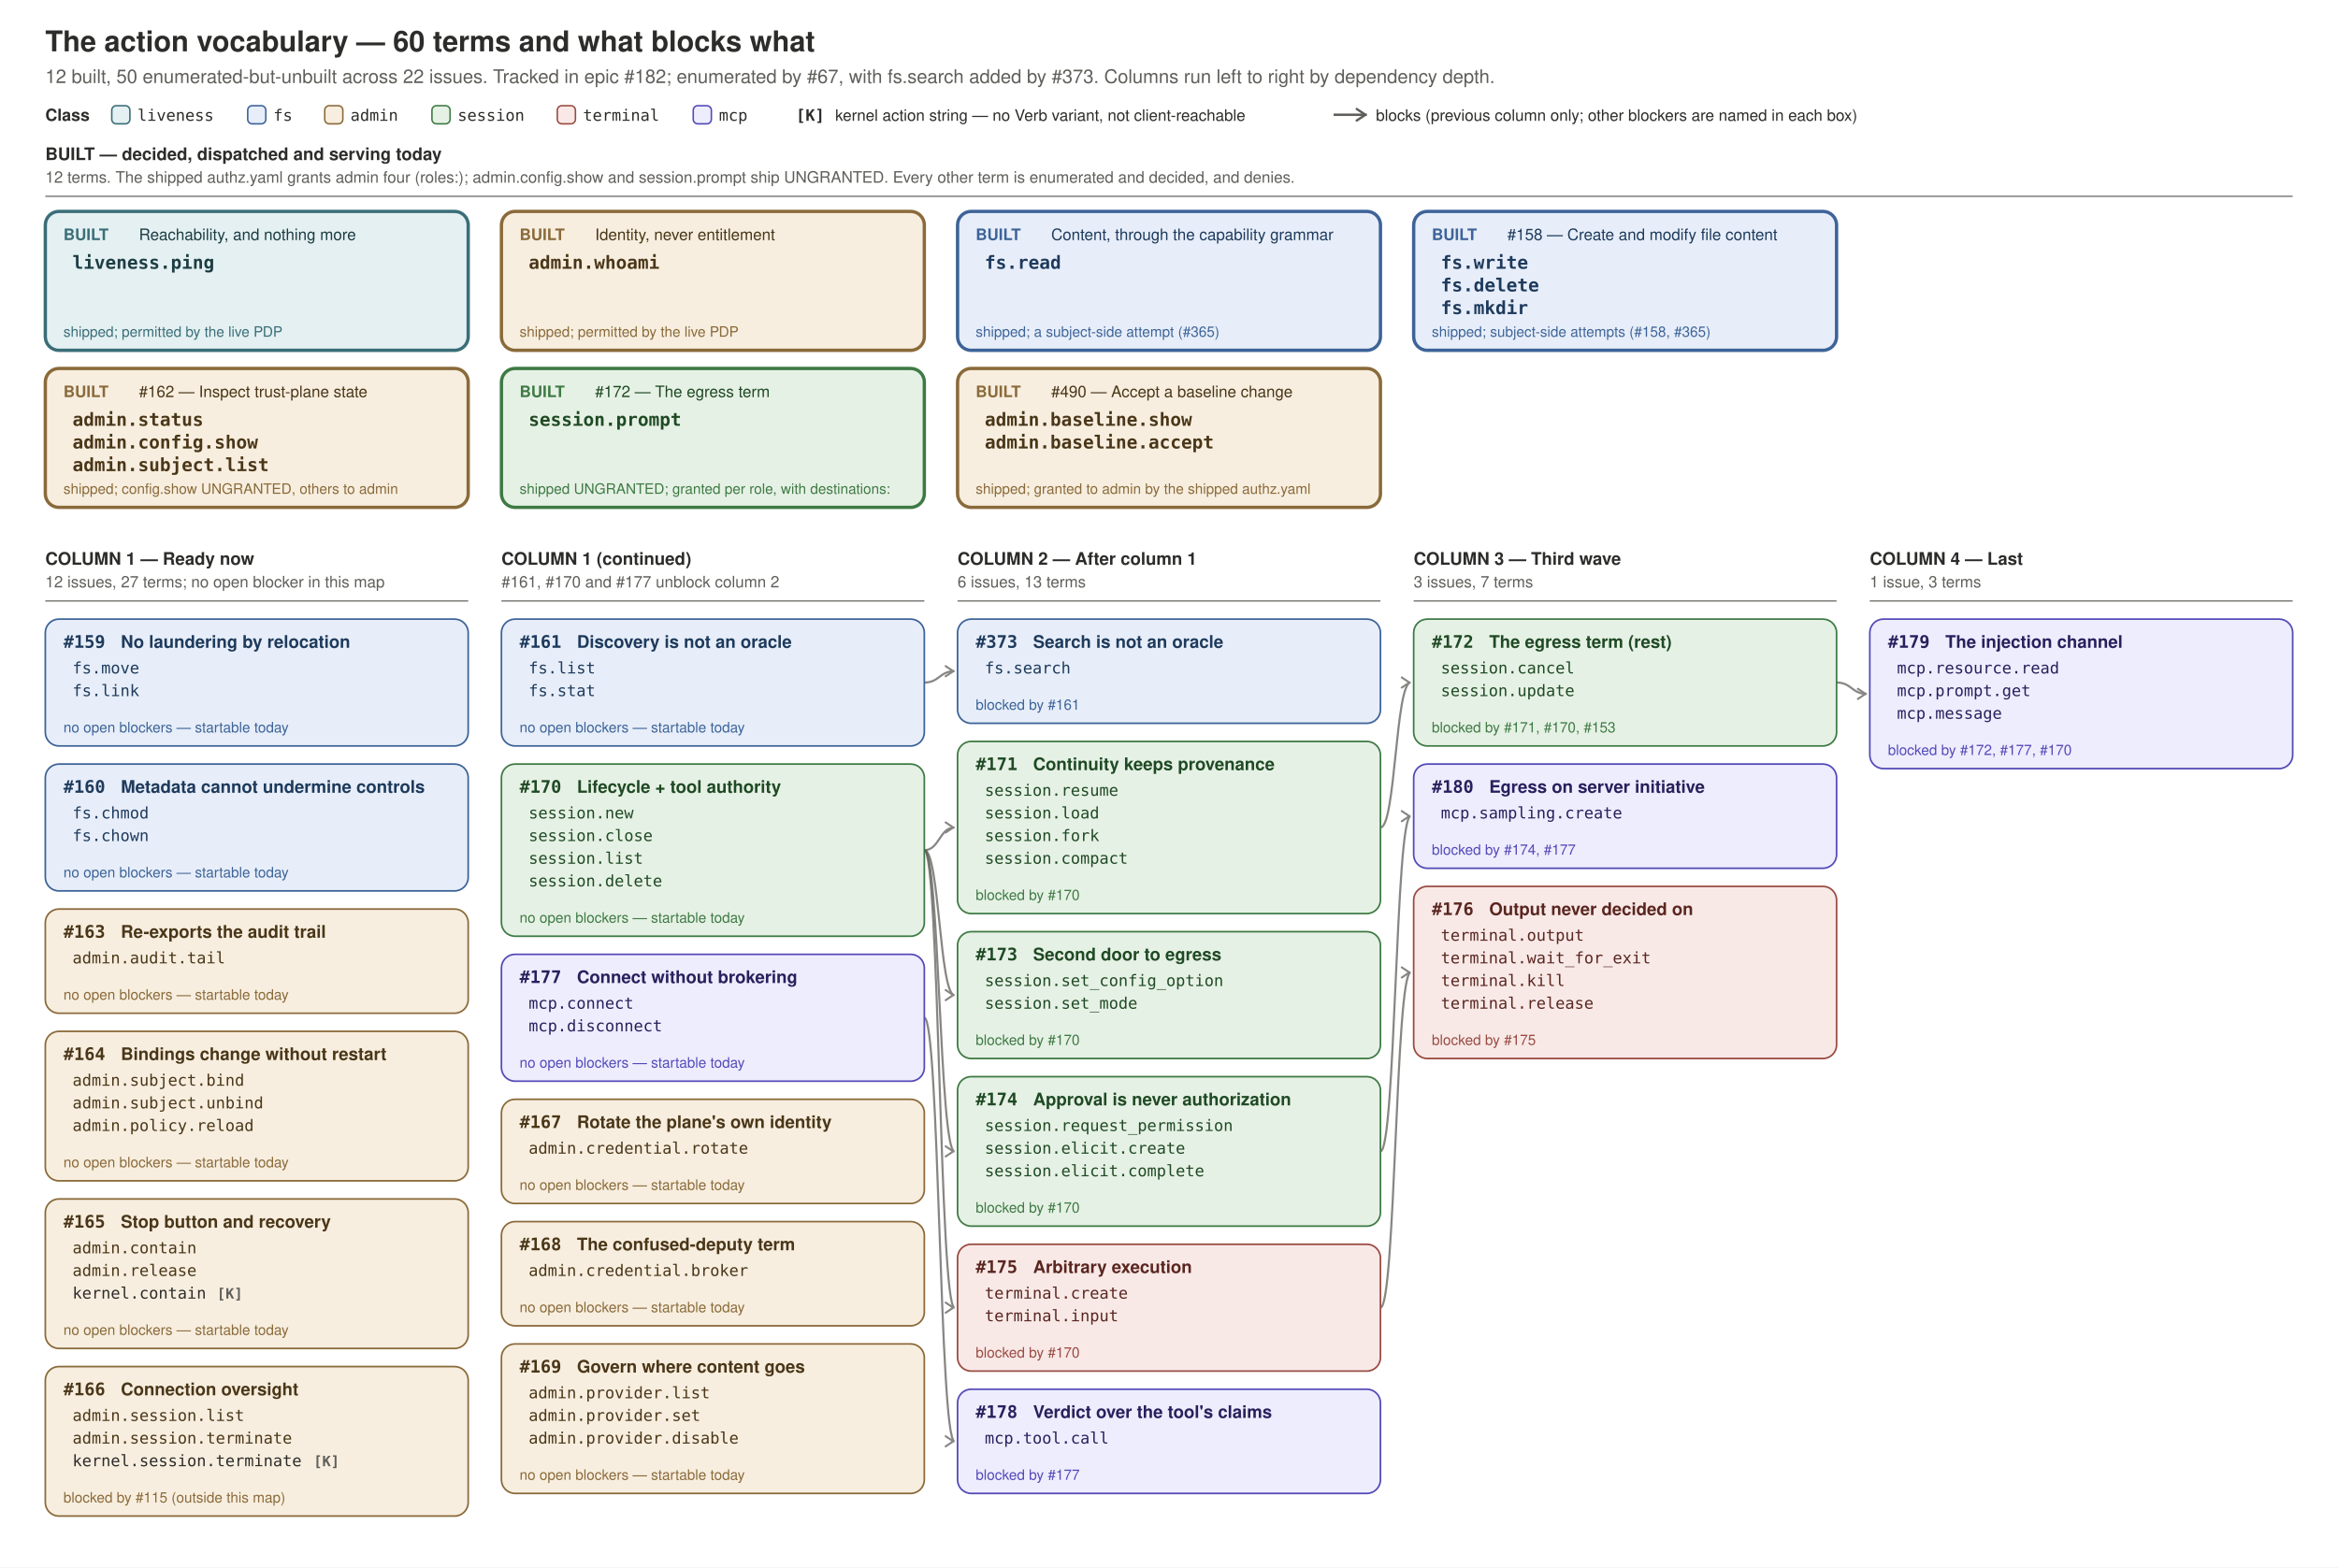
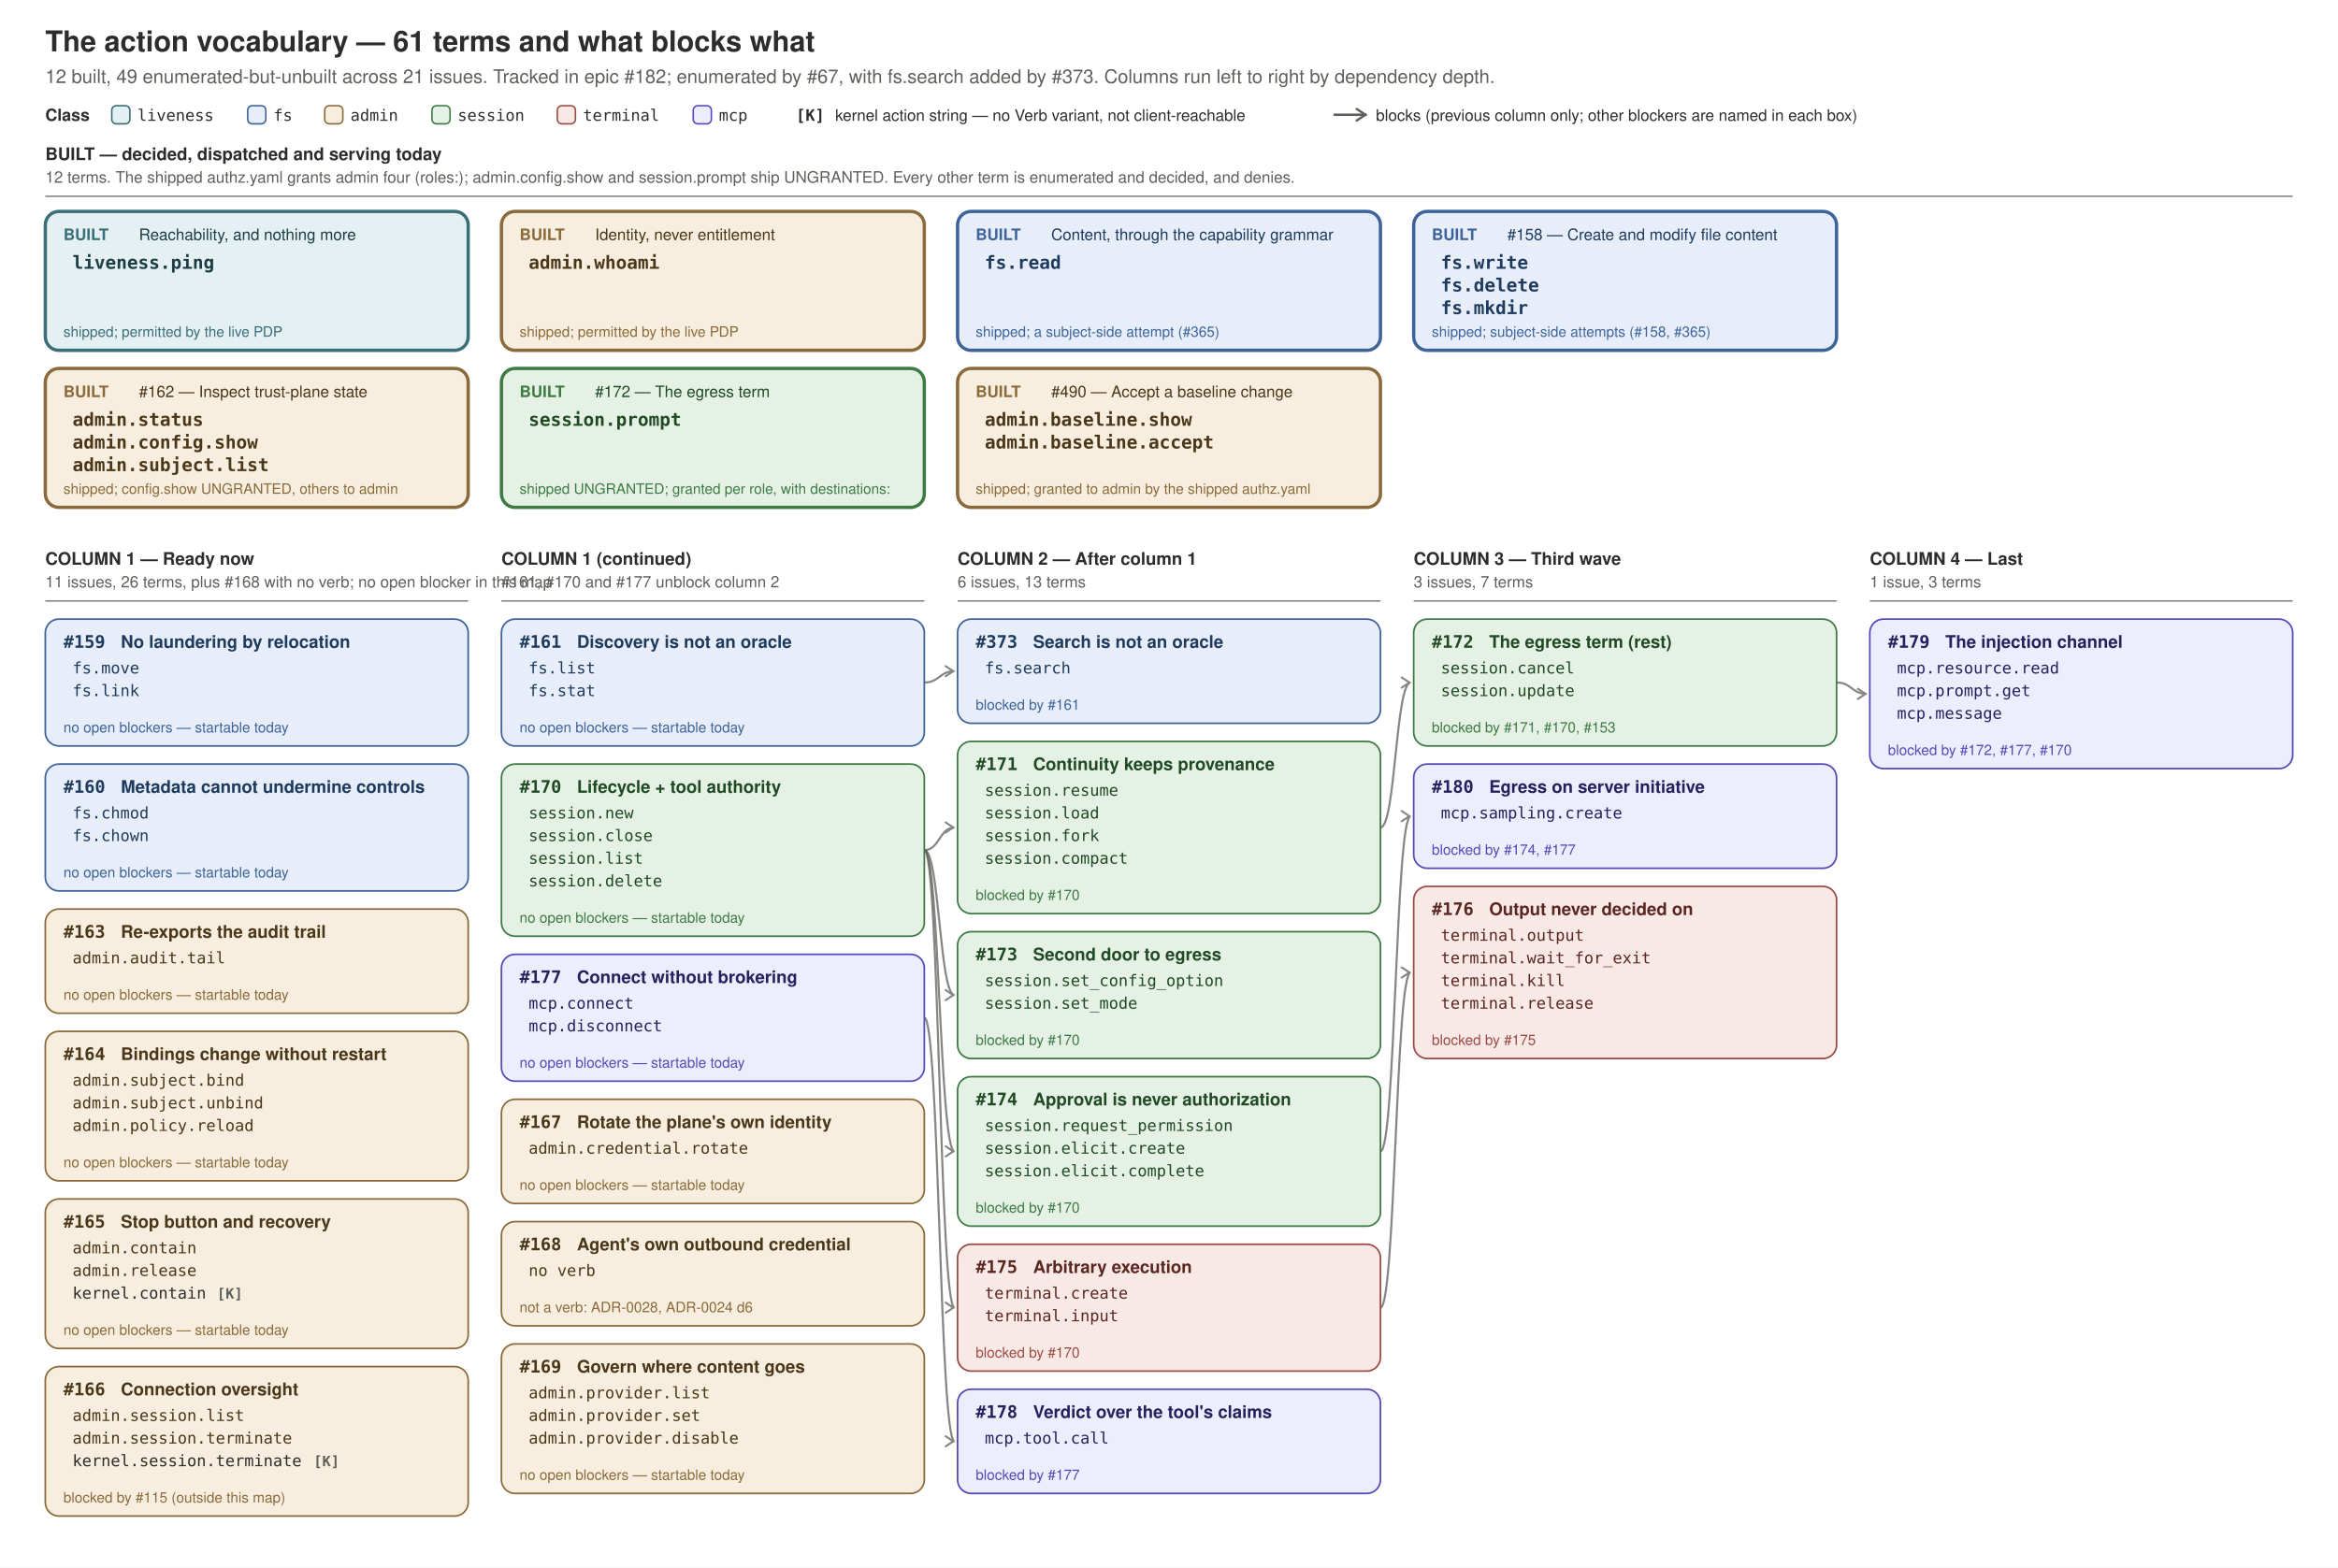
<svg xmlns="http://www.w3.org/2000/svg" width="1548" height="1038" viewBox="0 0 1548 1038" role="img" aria-labelledby="t d">
  <defs>
    <marker id="ar" viewBox="0 0 10 10" refX="9" refY="5" markerWidth="6" markerHeight="6" orient="auto-start-reverse">
      <path d="M2 1L8 5L2 9" fill="none" stroke="#5F5E5A" stroke-width="1.6" stroke-linecap="round" stroke-linejoin="round" />
    </marker>
  </defs>
  <rect x="0" y="0" width="1548" height="1038" fill="#FFFFFF" />
-   <text x="30" y="34" font-family="Helvetica, Arial, sans-serif" font-size="19" font-weight="700" fill="#2C2C2A">The action vocabulary — 60 terms and what blocks what</text>
-   <text x="30" y="55" font-family="Helvetica, Arial, sans-serif" font-size="12.5" fill="#5F5E5A">12 built, 50 enumerated-but-unbuilt across 22 issues. Tracked in epic #182; enumerated by #67, with fs.search added by #373. Columns run left to right by dependency depth.</text>
+   <text x="30" y="34" font-family="Helvetica, Arial, sans-serif" font-size="19" font-weight="700" fill="#2C2C2A">The action vocabulary — 61 terms and what blocks what</text>
+   <text x="30" y="55" font-family="Helvetica, Arial, sans-serif" font-size="12.5" fill="#5F5E5A">12 built, 49 enumerated-but-unbuilt across 21 issues. Tracked in epic #182; enumerated by #67, with fs.search added by #373. Columns run left to right by dependency depth.</text>
  <text x="30" y="80" font-family="Helvetica, Arial, sans-serif" font-size="11" font-weight="700" fill="#2C2C2A">Class</text>
  <rect x="74" y="70" width="12" height="12" rx="3" fill="#E4F0F2" stroke="#3A6E78" stroke-width="1" />
  <text x="91" y="80" font-family="ui-monospace, SFMono-Regular, Menlo, Consolas, monospace" font-size="10.5" fill="#2C2C2A">liveness</text>
  <rect x="164" y="70" width="12" height="12" rx="3" fill="#E7EEF9" stroke="#3D6398" stroke-width="1" />
  <text x="181" y="80" font-family="ui-monospace, SFMono-Regular, Menlo, Consolas, monospace" font-size="10.5" fill="#2C2C2A">fs</text>
  <rect x="215" y="70" width="12" height="12" rx="3" fill="#F7EEDF" stroke="#8A6A3A" stroke-width="1" />
  <text x="232" y="80" font-family="ui-monospace, SFMono-Regular, Menlo, Consolas, monospace" font-size="10.5" fill="#2C2C2A">admin</text>
  <rect x="286" y="70" width="12" height="12" rx="3" fill="#E6F1E5" stroke="#3E7A44" stroke-width="1" />
  <text x="303" y="80" font-family="ui-monospace, SFMono-Regular, Menlo, Consolas, monospace" font-size="10.5" fill="#2C2C2A">session</text>
  <rect x="369" y="70" width="12" height="12" rx="3" fill="#F8E9E7" stroke="#9A4B42" stroke-width="1" />
  <text x="386" y="80" font-family="ui-monospace, SFMono-Regular, Menlo, Consolas, monospace" font-size="10.5" fill="#2C2C2A">terminal</text>
  <rect x="459" y="70" width="12" height="12" rx="3" fill="#EEEDFE" stroke="#534AB7" stroke-width="1" />
  <text x="476" y="80" font-family="ui-monospace, SFMono-Regular, Menlo, Consolas, monospace" font-size="10.5" fill="#2C2C2A">mcp</text>
  <text x="527" y="80" font-family="ui-monospace, SFMono-Regular, Menlo, Consolas, monospace" font-size="10.5" font-weight="700" fill="#2C2C2A">[K]</text>
  <text x="553" y="80" font-family="Helvetica, Arial, sans-serif" font-size="10.5" fill="#2C2C2A">kernel action string — no Verb variant, not client-reachable</text>
  <line x1="883" y1="76" x2="905" y2="76" stroke="#5F5E5A" stroke-width="1.6" marker-end="url(#ar)" />
  <text x="911" y="80" font-family="Helvetica, Arial, sans-serif" font-size="10.5" fill="#2C2C2A">blocks (previous column only; other blockers are named in each box)</text>
  <text x="30" y="106" font-family="Helvetica, Arial, sans-serif" font-size="11.5" font-weight="700" fill="#2C2C2A">BUILT — decided, dispatched and serving today</text>
  <text x="30" y="121" font-family="Helvetica, Arial, sans-serif" font-size="10.5" fill="#5F5E5A">12 terms. The shipped authz.yaml grants admin four (roles:); admin.config.show and session.prompt ship UNGRANTED. Every other term is enumerated and decided, and denies.</text>
  <line x1="30" y1="130" x2="1518" y2="130" stroke="#5F5E5A" stroke-width="0.75" />
  <g>
    <rect x="30" y="140" width="280" height="92" rx="9" fill="#E4F0F2" stroke="#3A6E78" stroke-width="2.2" />
    <text x="42" y="159" font-family="Helvetica, Arial, sans-serif" font-size="10.5" font-weight="700" fill="#3A6E78">BUILT</text>
    <text x="92" y="159" font-family="Helvetica, Arial, sans-serif" font-size="10.5" fill="#1C3D43">Reachability, and nothing more</text>
    <text x="48" y="178" font-family="ui-monospace, SFMono-Regular, Menlo, Consolas, monospace" font-size="12" font-weight="700" fill="#1C3D43">liveness.ping</text>
    <text x="42" y="223" font-family="Helvetica, Arial, sans-serif" font-size="9.5" fill="#3A6E78">shipped; permitted by the live PDP</text>
  </g>
  <g>
    <rect x="332" y="140" width="280" height="92" rx="9" fill="#F7EEDF" stroke="#8A6A3A" stroke-width="2.2" />
    <text x="344" y="159" font-family="Helvetica, Arial, sans-serif" font-size="10.5" font-weight="700" fill="#8A6A3A">BUILT</text>
    <text x="394" y="159" font-family="Helvetica, Arial, sans-serif" font-size="10.5" fill="#4A3618">Identity, never entitlement</text>
    <text x="350" y="178" font-family="ui-monospace, SFMono-Regular, Menlo, Consolas, monospace" font-size="12" font-weight="700" fill="#4A3618">admin.whoami</text>
    <text x="344" y="223" font-family="Helvetica, Arial, sans-serif" font-size="9.5" fill="#8A6A3A">shipped; permitted by the live PDP</text>
  </g>
  <g>
    <rect x="634" y="140" width="280" height="92" rx="9" fill="#E7EEF9" stroke="#3D6398" stroke-width="2.2" />
    <text x="646" y="159" font-family="Helvetica, Arial, sans-serif" font-size="10.5" font-weight="700" fill="#3D6398">BUILT</text>
    <text x="696" y="159" font-family="Helvetica, Arial, sans-serif" font-size="10.5" fill="#1E3A5C">Content, through the capability grammar</text>
    <text x="652" y="178" font-family="ui-monospace, SFMono-Regular, Menlo, Consolas, monospace" font-size="12" font-weight="700" fill="#1E3A5C">fs.read</text>
    <text x="646" y="223" font-family="Helvetica, Arial, sans-serif" font-size="9.5" fill="#3D6398">shipped; a subject-side attempt (#365)</text>
  </g>
  <g>
    <rect x="936" y="140" width="280" height="92" rx="9" fill="#E7EEF9" stroke="#3D6398" stroke-width="2.2" />
    <text x="948" y="159" font-family="Helvetica, Arial, sans-serif" font-size="10.5" font-weight="700" fill="#3D6398">BUILT</text>
    <text x="998" y="159" font-family="Helvetica, Arial, sans-serif" font-size="10.5" fill="#1E3A5C">#158 — Create and modify file content</text>
    <text x="954" y="178" font-family="ui-monospace, SFMono-Regular, Menlo, Consolas, monospace" font-size="12" font-weight="700" fill="#1E3A5C">fs.write</text>
    <text x="954" y="193" font-family="ui-monospace, SFMono-Regular, Menlo, Consolas, monospace" font-size="12" font-weight="700" fill="#1E3A5C">fs.delete</text>
    <text x="954" y="208" font-family="ui-monospace, SFMono-Regular, Menlo, Consolas, monospace" font-size="12" font-weight="700" fill="#1E3A5C">fs.mkdir</text>
    <text x="948" y="223" font-family="Helvetica, Arial, sans-serif" font-size="9.5" fill="#3D6398">shipped; subject-side attempts (#158, #365)</text>
  </g>
  <g>
    <rect x="30" y="244" width="280" height="92" rx="9" fill="#F7EEDF" stroke="#8A6A3A" stroke-width="2.2" />
    <text x="42" y="263" font-family="Helvetica, Arial, sans-serif" font-size="10.5" font-weight="700" fill="#8A6A3A">BUILT</text>
    <text x="92" y="263" font-family="Helvetica, Arial, sans-serif" font-size="10.5" fill="#4A3618">#162 — Inspect trust-plane state</text>
    <text x="48" y="282" font-family="ui-monospace, SFMono-Regular, Menlo, Consolas, monospace" font-size="12" font-weight="700" fill="#4A3618">admin.status</text>
    <text x="48" y="297" font-family="ui-monospace, SFMono-Regular, Menlo, Consolas, monospace" font-size="12" font-weight="700" fill="#4A3618">admin.config.show</text>
    <text x="48" y="312" font-family="ui-monospace, SFMono-Regular, Menlo, Consolas, monospace" font-size="12" font-weight="700" fill="#4A3618">admin.subject.list</text>
    <text x="42" y="327" font-family="Helvetica, Arial, sans-serif" font-size="9.5" fill="#8A6A3A">shipped; config.show UNGRANTED, others to admin</text>
  </g>
  <g>
    <rect x="634" y="244" width="280" height="92" rx="9" fill="#F7EEDF" stroke="#8A6A3A" stroke-width="2.2" />
    <text x="646" y="263" font-family="Helvetica, Arial, sans-serif" font-size="10.5" font-weight="700" fill="#8A6A3A">BUILT</text>
    <text x="696" y="263" font-family="Helvetica, Arial, sans-serif" font-size="10.5" fill="#4A3618">#490 — Accept a baseline change</text>
    <text x="652" y="282" font-family="ui-monospace, SFMono-Regular, Menlo, Consolas, monospace" font-size="12" font-weight="700" fill="#4A3618">admin.baseline.show</text>
    <text x="652" y="297" font-family="ui-monospace, SFMono-Regular, Menlo, Consolas, monospace" font-size="12" font-weight="700" fill="#4A3618">admin.baseline.accept</text>
    <text x="646" y="327" font-family="Helvetica, Arial, sans-serif" font-size="9.5" fill="#8A6A3A">shipped; granted to admin by the shipped authz.yaml</text>
  </g>
  <g>
    <rect x="332" y="244" width="280" height="92" rx="9" fill="#E6F1E5" stroke="#3E7A44" stroke-width="2.2" />
    <text x="344" y="263" font-family="Helvetica, Arial, sans-serif" font-size="10.5" font-weight="700" fill="#3E7A44">BUILT</text>
    <text x="394" y="263" font-family="Helvetica, Arial, sans-serif" font-size="10.5" fill="#1F4A24">#172 — The egress term</text>
    <text x="350" y="282" font-family="ui-monospace, SFMono-Regular, Menlo, Consolas, monospace" font-size="12" font-weight="700" fill="#1F4A24">session.prompt</text>
    <text x="344" y="327" font-family="Helvetica, Arial, sans-serif" font-size="9.5" fill="#3E7A44">shipped UNGRANTED; granted per role, with destinations:</text>
  </g>
  <text x="30" y="374" font-family="Helvetica, Arial, sans-serif" font-size="11.5" font-weight="700" fill="#2C2C2A">COLUMN 1 — Ready now</text>
-   <text x="30" y="389" font-family="Helvetica, Arial, sans-serif" font-size="10.5" fill="#5F5E5A">12 issues, 27 terms; no open blocker in this map</text>
+   <text x="30" y="389" font-family="Helvetica, Arial, sans-serif" font-size="10.5" fill="#5F5E5A">11 issues, 26 terms, plus #168 with no verb; no open blocker in this map</text>
  <line x1="30" y1="398" x2="310" y2="398" stroke="#5F5E5A" stroke-width="0.75" />
  <text x="332" y="374" font-family="Helvetica, Arial, sans-serif" font-size="11.5" font-weight="700" fill="#2C2C2A">COLUMN 1 (continued)</text>
  <text x="332" y="389" font-family="Helvetica, Arial, sans-serif" font-size="10.5" fill="#5F5E5A">#161, #170 and #177 unblock column 2</text>
  <line x1="332" y1="398" x2="612" y2="398" stroke="#5F5E5A" stroke-width="0.75" />
  <text x="634" y="374" font-family="Helvetica, Arial, sans-serif" font-size="11.5" font-weight="700" fill="#2C2C2A">COLUMN 2 — After column 1</text>
  <text x="634" y="389" font-family="Helvetica, Arial, sans-serif" font-size="10.5" fill="#5F5E5A">6 issues, 13 terms</text>
  <line x1="634" y1="398" x2="914" y2="398" stroke="#5F5E5A" stroke-width="0.75" />
  <text x="936" y="374" font-family="Helvetica, Arial, sans-serif" font-size="11.5" font-weight="700" fill="#2C2C2A">COLUMN 3 — Third wave</text>
  <text x="936" y="389" font-family="Helvetica, Arial, sans-serif" font-size="10.5" fill="#5F5E5A">3 issues, 7 terms</text>
  <line x1="936" y1="398" x2="1216" y2="398" stroke="#5F5E5A" stroke-width="0.75" />
  <text x="1238" y="374" font-family="Helvetica, Arial, sans-serif" font-size="11.5" font-weight="700" fill="#2C2C2A">COLUMN 4 — Last</text>
  <text x="1238" y="389" font-family="Helvetica, Arial, sans-serif" font-size="10.5" fill="#5F5E5A">1 issue, 3 terms</text>
  <line x1="1238" y1="398" x2="1518" y2="398" stroke="#5F5E5A" stroke-width="0.75" />
  <path d="M612 452.0 C622.0 452.0 622.0 444.5 632 444.5" fill="none" stroke="#5F5E5A" stroke-width="1.4" opacity="0.75" marker-end="url(#ar)" />
  <path d="M612 563.0 C622.0 563.0 622.0 548.0 632 548.0" fill="none" stroke="#5F5E5A" stroke-width="1.4" opacity="0.75" marker-end="url(#ar)" />
  <path d="M612 563.0 C622.0 563.0 622.0 659.0 632 659.0" fill="none" stroke="#5F5E5A" stroke-width="1.4" opacity="0.75" marker-end="url(#ar)" />
  <path d="M612 563.0 C622.0 563.0 622.0 762.5 632 762.5" fill="none" stroke="#5F5E5A" stroke-width="1.4" opacity="0.75" marker-end="url(#ar)" />
  <path d="M612 563.0 C622.0 563.0 622.0 866.0 632 866.0" fill="none" stroke="#5F5E5A" stroke-width="1.4" opacity="0.75" marker-end="url(#ar)" />
  <path d="M612 674.0 C622.0 674.0 622.0 954.5 632 954.5" fill="none" stroke="#5F5E5A" stroke-width="1.4" opacity="0.75" marker-end="url(#ar)" />
  <path d="M914 548.0 C924.0 548.0 924.0 452.0 934 452.0" fill="none" stroke="#5F5E5A" stroke-width="1.4" opacity="0.75" marker-end="url(#ar)" />
  <path d="M914 762.5 C924.0 762.5 924.0 540.5 934 540.5" fill="none" stroke="#5F5E5A" stroke-width="1.4" opacity="0.75" marker-end="url(#ar)" />
  <path d="M914 866.0 C924.0 866.0 924.0 644.0 934 644.0" fill="none" stroke="#5F5E5A" stroke-width="1.4" opacity="0.75" marker-end="url(#ar)" />
  <path d="M1216 452.0 C1226.0 452.0 1226.0 459.5 1236 459.5" fill="none" stroke="#5F5E5A" stroke-width="1.4" opacity="0.75" marker-end="url(#ar)" />
  <g>
    <rect x="30" y="410" width="280" height="84" rx="9" fill="#E7EEF9" stroke="#3D6398" stroke-width="1.1" />
    <text x="42" y="429" font-family="ui-monospace, SFMono-Regular, Menlo, Consolas, monospace" font-size="11.5" font-weight="700" fill="#1E3A5C">#159</text>
    <text x="80" y="429" font-family="Helvetica, Arial, sans-serif" font-size="11.5" font-weight="700" fill="#1E3A5C">No laundering by relocation</text>
    <text x="48" y="446" font-family="ui-monospace, SFMono-Regular, Menlo, Consolas, monospace" font-size="10.5" fill="#1E3A5C">fs.move</text>
    <text x="48" y="461" font-family="ui-monospace, SFMono-Regular, Menlo, Consolas, monospace" font-size="10.5" fill="#1E3A5C">fs.link</text>
    <text x="42" y="485" font-family="Helvetica, Arial, sans-serif" font-size="9.5" fill="#3D6398">no open blockers — startable today</text>
  </g>
  <g>
    <rect x="30" y="506" width="280" height="84" rx="9" fill="#E7EEF9" stroke="#3D6398" stroke-width="1.1" />
    <text x="42" y="525" font-family="ui-monospace, SFMono-Regular, Menlo, Consolas, monospace" font-size="11.5" font-weight="700" fill="#1E3A5C">#160</text>
    <text x="80" y="525" font-family="Helvetica, Arial, sans-serif" font-size="11.5" font-weight="700" fill="#1E3A5C">Metadata cannot undermine controls</text>
    <text x="48" y="542" font-family="ui-monospace, SFMono-Regular, Menlo, Consolas, monospace" font-size="10.5" fill="#1E3A5C">fs.chmod</text>
    <text x="48" y="557" font-family="ui-monospace, SFMono-Regular, Menlo, Consolas, monospace" font-size="10.5" fill="#1E3A5C">fs.chown</text>
    <text x="42" y="581" font-family="Helvetica, Arial, sans-serif" font-size="9.5" fill="#3D6398">no open blockers — startable today</text>
  </g>
  <g>
    <rect x="30" y="602" width="280" height="69" rx="9" fill="#F7EEDF" stroke="#8A6A3A" stroke-width="1.1" />
    <text x="42" y="621" font-family="ui-monospace, SFMono-Regular, Menlo, Consolas, monospace" font-size="11.5" font-weight="700" fill="#4A3618">#163</text>
    <text x="80" y="621" font-family="Helvetica, Arial, sans-serif" font-size="11.5" font-weight="700" fill="#4A3618">Re-exports the audit trail</text>
    <text x="48" y="638" font-family="ui-monospace, SFMono-Regular, Menlo, Consolas, monospace" font-size="10.5" fill="#4A3618">admin.audit.tail</text>
    <text x="42" y="662" font-family="Helvetica, Arial, sans-serif" font-size="9.5" fill="#8A6A3A">no open blockers — startable today</text>
  </g>
  <g>
    <rect x="30" y="683" width="280" height="99" rx="9" fill="#F7EEDF" stroke="#8A6A3A" stroke-width="1.1" />
    <text x="42" y="702" font-family="ui-monospace, SFMono-Regular, Menlo, Consolas, monospace" font-size="11.5" font-weight="700" fill="#4A3618">#164</text>
    <text x="80" y="702" font-family="Helvetica, Arial, sans-serif" font-size="11.5" font-weight="700" fill="#4A3618">Bindings change without restart</text>
    <text x="48" y="719" font-family="ui-monospace, SFMono-Regular, Menlo, Consolas, monospace" font-size="10.5" fill="#4A3618">admin.subject.bind</text>
    <text x="48" y="734" font-family="ui-monospace, SFMono-Regular, Menlo, Consolas, monospace" font-size="10.5" fill="#4A3618">admin.subject.unbind</text>
    <text x="48" y="749" font-family="ui-monospace, SFMono-Regular, Menlo, Consolas, monospace" font-size="10.5" fill="#4A3618">admin.policy.reload</text>
    <text x="42" y="773" font-family="Helvetica, Arial, sans-serif" font-size="9.5" fill="#8A6A3A">no open blockers — startable today</text>
  </g>
  <g>
    <rect x="30" y="794" width="280" height="99" rx="9" fill="#F7EEDF" stroke="#8A6A3A" stroke-width="1.1" />
    <text x="42" y="813" font-family="ui-monospace, SFMono-Regular, Menlo, Consolas, monospace" font-size="11.5" font-weight="700" fill="#4A3618">#165</text>
    <text x="80" y="813" font-family="Helvetica, Arial, sans-serif" font-size="11.5" font-weight="700" fill="#4A3618">Stop button and recovery</text>
    <text x="48" y="830" font-family="ui-monospace, SFMono-Regular, Menlo, Consolas, monospace" font-size="10.5" fill="#4A3618">admin.contain</text>
    <text x="48" y="845" font-family="ui-monospace, SFMono-Regular, Menlo, Consolas, monospace" font-size="10.5" fill="#4A3618">admin.release</text>
    <text x="48" y="860" font-family="ui-monospace, SFMono-Regular, Menlo, Consolas, monospace" font-size="10.5" fill="#2C2C2A">kernel.contain</text>
    <text x="143.6" y="860" font-family="ui-monospace, SFMono-Regular, Menlo, Consolas, monospace" font-size="9.5" font-weight="700" fill="#5F5E5A">[K]</text>
    <text x="42" y="884" font-family="Helvetica, Arial, sans-serif" font-size="9.5" fill="#8A6A3A">no open blockers — startable today</text>
  </g>
  <g>
    <rect x="30" y="905" width="280" height="99" rx="9" fill="#F7EEDF" stroke="#8A6A3A" stroke-width="1.1" />
    <text x="42" y="924" font-family="ui-monospace, SFMono-Regular, Menlo, Consolas, monospace" font-size="11.5" font-weight="700" fill="#4A3618">#166</text>
    <text x="80" y="924" font-family="Helvetica, Arial, sans-serif" font-size="11.5" font-weight="700" fill="#4A3618">Connection oversight</text>
    <text x="48" y="941" font-family="ui-monospace, SFMono-Regular, Menlo, Consolas, monospace" font-size="10.5" fill="#4A3618">admin.session.list</text>
    <text x="48" y="956" font-family="ui-monospace, SFMono-Regular, Menlo, Consolas, monospace" font-size="10.5" fill="#4A3618">admin.session.terminate</text>
    <text x="48" y="971" font-family="ui-monospace, SFMono-Regular, Menlo, Consolas, monospace" font-size="10.5" fill="#2C2C2A">kernel.session.terminate</text>
    <text x="207.6" y="971" font-family="ui-monospace, SFMono-Regular, Menlo, Consolas, monospace" font-size="9.5" font-weight="700" fill="#5F5E5A">[K]</text>
    <text x="42" y="995" font-family="Helvetica, Arial, sans-serif" font-size="9.5" fill="#8A6A3A">blocked by #115 (outside this map)</text>
  </g>
  <g>
    <rect x="332" y="410" width="280" height="84" rx="9" fill="#E7EEF9" stroke="#3D6398" stroke-width="1.1" />
    <text x="344" y="429" font-family="ui-monospace, SFMono-Regular, Menlo, Consolas, monospace" font-size="11.5" font-weight="700" fill="#1E3A5C">#161</text>
    <text x="382" y="429" font-family="Helvetica, Arial, sans-serif" font-size="11.5" font-weight="700" fill="#1E3A5C">Discovery is not an oracle</text>
    <text x="350" y="446" font-family="ui-monospace, SFMono-Regular, Menlo, Consolas, monospace" font-size="10.5" fill="#1E3A5C">fs.list</text>
    <text x="350" y="461" font-family="ui-monospace, SFMono-Regular, Menlo, Consolas, monospace" font-size="10.5" fill="#1E3A5C">fs.stat</text>
    <text x="344" y="485" font-family="Helvetica, Arial, sans-serif" font-size="9.5" fill="#3D6398">no open blockers — startable today</text>
  </g>
  <g>
    <rect x="332" y="506" width="280" height="114" rx="9" fill="#E6F1E5" stroke="#3E7A44" stroke-width="1.1" />
    <text x="344" y="525" font-family="ui-monospace, SFMono-Regular, Menlo, Consolas, monospace" font-size="11.5" font-weight="700" fill="#1F4A24">#170</text>
    <text x="382" y="525" font-family="Helvetica, Arial, sans-serif" font-size="11.5" font-weight="700" fill="#1F4A24">Lifecycle + tool authority</text>
    <text x="350" y="542" font-family="ui-monospace, SFMono-Regular, Menlo, Consolas, monospace" font-size="10.5" fill="#1F4A24">session.new</text>
    <text x="350" y="557" font-family="ui-monospace, SFMono-Regular, Menlo, Consolas, monospace" font-size="10.5" fill="#1F4A24">session.close</text>
    <text x="350" y="572" font-family="ui-monospace, SFMono-Regular, Menlo, Consolas, monospace" font-size="10.5" fill="#1F4A24">session.list</text>
    <text x="350" y="587" font-family="ui-monospace, SFMono-Regular, Menlo, Consolas, monospace" font-size="10.5" fill="#1F4A24">session.delete</text>
    <text x="344" y="611" font-family="Helvetica, Arial, sans-serif" font-size="9.5" fill="#3E7A44">no open blockers — startable today</text>
  </g>
  <g>
    <rect x="332" y="632" width="280" height="84" rx="9" fill="#EEEDFE" stroke="#534AB7" stroke-width="1.1" />
    <text x="344" y="651" font-family="ui-monospace, SFMono-Regular, Menlo, Consolas, monospace" font-size="11.5" font-weight="700" fill="#26215C">#177</text>
    <text x="382" y="651" font-family="Helvetica, Arial, sans-serif" font-size="11.5" font-weight="700" fill="#26215C">Connect without brokering</text>
    <text x="350" y="668" font-family="ui-monospace, SFMono-Regular, Menlo, Consolas, monospace" font-size="10.5" fill="#26215C">mcp.connect</text>
    <text x="350" y="683" font-family="ui-monospace, SFMono-Regular, Menlo, Consolas, monospace" font-size="10.5" fill="#26215C">mcp.disconnect</text>
    <text x="344" y="707" font-family="Helvetica, Arial, sans-serif" font-size="9.5" fill="#534AB7">no open blockers — startable today</text>
  </g>
  <g>
    <rect x="332" y="728" width="280" height="69" rx="9" fill="#F7EEDF" stroke="#8A6A3A" stroke-width="1.1" />
    <text x="344" y="747" font-family="ui-monospace, SFMono-Regular, Menlo, Consolas, monospace" font-size="11.5" font-weight="700" fill="#4A3618">#167</text>
    <text x="382" y="747" font-family="Helvetica, Arial, sans-serif" font-size="11.5" font-weight="700" fill="#4A3618">Rotate the plane's own identity</text>
    <text x="350" y="764" font-family="ui-monospace, SFMono-Regular, Menlo, Consolas, monospace" font-size="10.5" fill="#4A3618">admin.credential.rotate</text>
    <text x="344" y="788" font-family="Helvetica, Arial, sans-serif" font-size="9.5" fill="#8A6A3A">no open blockers — startable today</text>
  </g>
  <g>
    <rect x="332" y="809" width="280" height="69" rx="9" fill="#F7EEDF" stroke="#8A6A3A" stroke-width="1.1" />
    <text x="344" y="828" font-family="ui-monospace, SFMono-Regular, Menlo, Consolas, monospace" font-size="11.5" font-weight="700" fill="#4A3618">#168</text>
-     <text x="382" y="828" font-family="Helvetica, Arial, sans-serif" font-size="11.5" font-weight="700" fill="#4A3618">The confused-deputy term</text>
-     <text x="350" y="845" font-family="ui-monospace, SFMono-Regular, Menlo, Consolas, monospace" font-size="10.5" fill="#4A3618">admin.credential.broker</text>
-     <text x="344" y="869" font-family="Helvetica, Arial, sans-serif" font-size="9.5" fill="#8A6A3A">no open blockers — startable today</text>
+     <text x="382" y="828" font-family="Helvetica, Arial, sans-serif" font-size="11.5" font-weight="700" fill="#4A3618">Agent's own outbound credential</text>
+     <text x="350" y="845" font-family="ui-monospace, SFMono-Regular, Menlo, Consolas, monospace" font-size="10.5" fill="#4A3618">no verb</text>
+     <text x="344" y="869" font-family="Helvetica, Arial, sans-serif" font-size="9.5" fill="#8A6A3A">not a verb: ADR-0028, ADR-0024 d6</text>
  </g>
  <g>
    <rect x="332" y="890" width="280" height="99" rx="9" fill="#F7EEDF" stroke="#8A6A3A" stroke-width="1.1" />
    <text x="344" y="909" font-family="ui-monospace, SFMono-Regular, Menlo, Consolas, monospace" font-size="11.5" font-weight="700" fill="#4A3618">#169</text>
    <text x="382" y="909" font-family="Helvetica, Arial, sans-serif" font-size="11.5" font-weight="700" fill="#4A3618">Govern where content goes</text>
    <text x="350" y="926" font-family="ui-monospace, SFMono-Regular, Menlo, Consolas, monospace" font-size="10.5" fill="#4A3618">admin.provider.list</text>
    <text x="350" y="941" font-family="ui-monospace, SFMono-Regular, Menlo, Consolas, monospace" font-size="10.5" fill="#4A3618">admin.provider.set</text>
    <text x="350" y="956" font-family="ui-monospace, SFMono-Regular, Menlo, Consolas, monospace" font-size="10.5" fill="#4A3618">admin.provider.disable</text>
    <text x="344" y="980" font-family="Helvetica, Arial, sans-serif" font-size="9.5" fill="#8A6A3A">no open blockers — startable today</text>
  </g>
  <g>
    <rect x="634" y="410" width="280" height="69" rx="9" fill="#E7EEF9" stroke="#3D6398" stroke-width="1.1" />
    <text x="646" y="429" font-family="ui-monospace, SFMono-Regular, Menlo, Consolas, monospace" font-size="11.5" font-weight="700" fill="#1E3A5C">#373</text>
    <text x="684" y="429" font-family="Helvetica, Arial, sans-serif" font-size="11.5" font-weight="700" fill="#1E3A5C">Search is not an oracle</text>
    <text x="652" y="446" font-family="ui-monospace, SFMono-Regular, Menlo, Consolas, monospace" font-size="10.5" fill="#1E3A5C">fs.search</text>
    <text x="646" y="470" font-family="Helvetica, Arial, sans-serif" font-size="9.5" fill="#3D6398">blocked by #161</text>
  </g>
  <g>
    <rect x="634" y="491" width="280" height="114" rx="9" fill="#E6F1E5" stroke="#3E7A44" stroke-width="1.1" />
    <text x="646" y="510" font-family="ui-monospace, SFMono-Regular, Menlo, Consolas, monospace" font-size="11.5" font-weight="700" fill="#1F4A24">#171</text>
    <text x="684" y="510" font-family="Helvetica, Arial, sans-serif" font-size="11.5" font-weight="700" fill="#1F4A24">Continuity keeps provenance</text>
    <text x="652" y="527" font-family="ui-monospace, SFMono-Regular, Menlo, Consolas, monospace" font-size="10.5" fill="#1F4A24">session.resume</text>
    <text x="652" y="542" font-family="ui-monospace, SFMono-Regular, Menlo, Consolas, monospace" font-size="10.5" fill="#1F4A24">session.load</text>
    <text x="652" y="557" font-family="ui-monospace, SFMono-Regular, Menlo, Consolas, monospace" font-size="10.5" fill="#1F4A24">session.fork</text>
    <text x="652" y="572" font-family="ui-monospace, SFMono-Regular, Menlo, Consolas, monospace" font-size="10.5" fill="#1F4A24">session.compact</text>
    <text x="646" y="596" font-family="Helvetica, Arial, sans-serif" font-size="9.5" fill="#3E7A44">blocked by #170</text>
  </g>
  <g>
    <rect x="634" y="617" width="280" height="84" rx="9" fill="#E6F1E5" stroke="#3E7A44" stroke-width="1.1" />
    <text x="646" y="636" font-family="ui-monospace, SFMono-Regular, Menlo, Consolas, monospace" font-size="11.5" font-weight="700" fill="#1F4A24">#173</text>
    <text x="684" y="636" font-family="Helvetica, Arial, sans-serif" font-size="11.5" font-weight="700" fill="#1F4A24">Second door to egress</text>
    <text x="652" y="653" font-family="ui-monospace, SFMono-Regular, Menlo, Consolas, monospace" font-size="10.5" fill="#1F4A24">session.set_config_option</text>
    <text x="652" y="668" font-family="ui-monospace, SFMono-Regular, Menlo, Consolas, monospace" font-size="10.5" fill="#1F4A24">session.set_mode</text>
    <text x="646" y="692" font-family="Helvetica, Arial, sans-serif" font-size="9.5" fill="#3E7A44">blocked by #170</text>
  </g>
  <g>
    <rect x="634" y="713" width="280" height="99" rx="9" fill="#E6F1E5" stroke="#3E7A44" stroke-width="1.1" />
    <text x="646" y="732" font-family="ui-monospace, SFMono-Regular, Menlo, Consolas, monospace" font-size="11.5" font-weight="700" fill="#1F4A24">#174</text>
    <text x="684" y="732" font-family="Helvetica, Arial, sans-serif" font-size="11.5" font-weight="700" fill="#1F4A24">Approval is never authorization</text>
    <text x="652" y="749" font-family="ui-monospace, SFMono-Regular, Menlo, Consolas, monospace" font-size="10.5" fill="#1F4A24">session.request_permission</text>
    <text x="652" y="764" font-family="ui-monospace, SFMono-Regular, Menlo, Consolas, monospace" font-size="10.5" fill="#1F4A24">session.elicit.create</text>
    <text x="652" y="779" font-family="ui-monospace, SFMono-Regular, Menlo, Consolas, monospace" font-size="10.5" fill="#1F4A24">session.elicit.complete</text>
    <text x="646" y="803" font-family="Helvetica, Arial, sans-serif" font-size="9.5" fill="#3E7A44">blocked by #170</text>
  </g>
  <g>
    <rect x="634" y="824" width="280" height="84" rx="9" fill="#F8E9E7" stroke="#9A4B42" stroke-width="1.1" />
    <text x="646" y="843" font-family="ui-monospace, SFMono-Regular, Menlo, Consolas, monospace" font-size="11.5" font-weight="700" fill="#5A2620">#175</text>
    <text x="684" y="843" font-family="Helvetica, Arial, sans-serif" font-size="11.5" font-weight="700" fill="#5A2620">Arbitrary execution</text>
    <text x="652" y="860" font-family="ui-monospace, SFMono-Regular, Menlo, Consolas, monospace" font-size="10.5" fill="#5A2620">terminal.create</text>
    <text x="652" y="875" font-family="ui-monospace, SFMono-Regular, Menlo, Consolas, monospace" font-size="10.5" fill="#5A2620">terminal.input</text>
    <text x="646" y="899" font-family="Helvetica, Arial, sans-serif" font-size="9.5" fill="#9A4B42">blocked by #170</text>
  </g>
  <g>
    <rect x="634" y="920" width="280" height="69" rx="9" fill="#EEEDFE" stroke="#534AB7" stroke-width="1.1" />
    <text x="646" y="939" font-family="ui-monospace, SFMono-Regular, Menlo, Consolas, monospace" font-size="11.5" font-weight="700" fill="#26215C">#178</text>
    <text x="684" y="939" font-family="Helvetica, Arial, sans-serif" font-size="11.5" font-weight="700" fill="#26215C">Verdict over the tool's claims</text>
    <text x="652" y="956" font-family="ui-monospace, SFMono-Regular, Menlo, Consolas, monospace" font-size="10.5" fill="#26215C">mcp.tool.call</text>
    <text x="646" y="980" font-family="Helvetica, Arial, sans-serif" font-size="9.5" fill="#534AB7">blocked by #177</text>
  </g>
  <g>
    <rect x="936" y="410" width="280" height="84" rx="9" fill="#E6F1E5" stroke="#3E7A44" stroke-width="1.1" />
    <text x="948" y="429" font-family="ui-monospace, SFMono-Regular, Menlo, Consolas, monospace" font-size="11.5" font-weight="700" fill="#1F4A24">#172</text>
    <text x="986" y="429" font-family="Helvetica, Arial, sans-serif" font-size="11.5" font-weight="700" fill="#1F4A24">The egress term (rest)</text>
    <text x="954" y="446" font-family="ui-monospace, SFMono-Regular, Menlo, Consolas, monospace" font-size="10.5" fill="#1F4A24">session.cancel</text>
    <text x="954" y="461" font-family="ui-monospace, SFMono-Regular, Menlo, Consolas, monospace" font-size="10.5" fill="#1F4A24">session.update</text>
    <text x="948" y="485" font-family="Helvetica, Arial, sans-serif" font-size="9.5" fill="#3E7A44">blocked by #171, #170, #153</text>
  </g>
  <g>
    <rect x="936" y="506" width="280" height="69" rx="9" fill="#EEEDFE" stroke="#534AB7" stroke-width="1.1" />
    <text x="948" y="525" font-family="ui-monospace, SFMono-Regular, Menlo, Consolas, monospace" font-size="11.5" font-weight="700" fill="#26215C">#180</text>
    <text x="986" y="525" font-family="Helvetica, Arial, sans-serif" font-size="11.5" font-weight="700" fill="#26215C">Egress on server initiative</text>
    <text x="954" y="542" font-family="ui-monospace, SFMono-Regular, Menlo, Consolas, monospace" font-size="10.5" fill="#26215C">mcp.sampling.create</text>
    <text x="948" y="566" font-family="Helvetica, Arial, sans-serif" font-size="9.5" fill="#534AB7">blocked by #174, #177</text>
  </g>
  <g>
    <rect x="936" y="587" width="280" height="114" rx="9" fill="#F8E9E7" stroke="#9A4B42" stroke-width="1.1" />
    <text x="948" y="606" font-family="ui-monospace, SFMono-Regular, Menlo, Consolas, monospace" font-size="11.5" font-weight="700" fill="#5A2620">#176</text>
    <text x="986" y="606" font-family="Helvetica, Arial, sans-serif" font-size="11.5" font-weight="700" fill="#5A2620">Output never decided on</text>
    <text x="954" y="623" font-family="ui-monospace, SFMono-Regular, Menlo, Consolas, monospace" font-size="10.5" fill="#5A2620">terminal.output</text>
    <text x="954" y="638" font-family="ui-monospace, SFMono-Regular, Menlo, Consolas, monospace" font-size="10.5" fill="#5A2620">terminal.wait_for_exit</text>
    <text x="954" y="653" font-family="ui-monospace, SFMono-Regular, Menlo, Consolas, monospace" font-size="10.5" fill="#5A2620">terminal.kill</text>
    <text x="954" y="668" font-family="ui-monospace, SFMono-Regular, Menlo, Consolas, monospace" font-size="10.5" fill="#5A2620">terminal.release</text>
    <text x="948" y="692" font-family="Helvetica, Arial, sans-serif" font-size="9.5" fill="#9A4B42">blocked by #175</text>
  </g>
  <g>
    <rect x="1238" y="410" width="280" height="99" rx="9" fill="#EEEDFE" stroke="#534AB7" stroke-width="1.1" />
    <text x="1250" y="429" font-family="ui-monospace, SFMono-Regular, Menlo, Consolas, monospace" font-size="11.5" font-weight="700" fill="#26215C">#179</text>
    <text x="1288" y="429" font-family="Helvetica, Arial, sans-serif" font-size="11.5" font-weight="700" fill="#26215C">The injection channel</text>
    <text x="1256" y="446" font-family="ui-monospace, SFMono-Regular, Menlo, Consolas, monospace" font-size="10.5" fill="#26215C">mcp.resource.read</text>
    <text x="1256" y="461" font-family="ui-monospace, SFMono-Regular, Menlo, Consolas, monospace" font-size="10.5" fill="#26215C">mcp.prompt.get</text>
    <text x="1256" y="476" font-family="ui-monospace, SFMono-Regular, Menlo, Consolas, monospace" font-size="10.5" fill="#26215C">mcp.message</text>
    <text x="1250" y="500" font-family="Helvetica, Arial, sans-serif" font-size="9.5" fill="#534AB7">blocked by #172, #177, #170</text>
  </g>
</svg>
